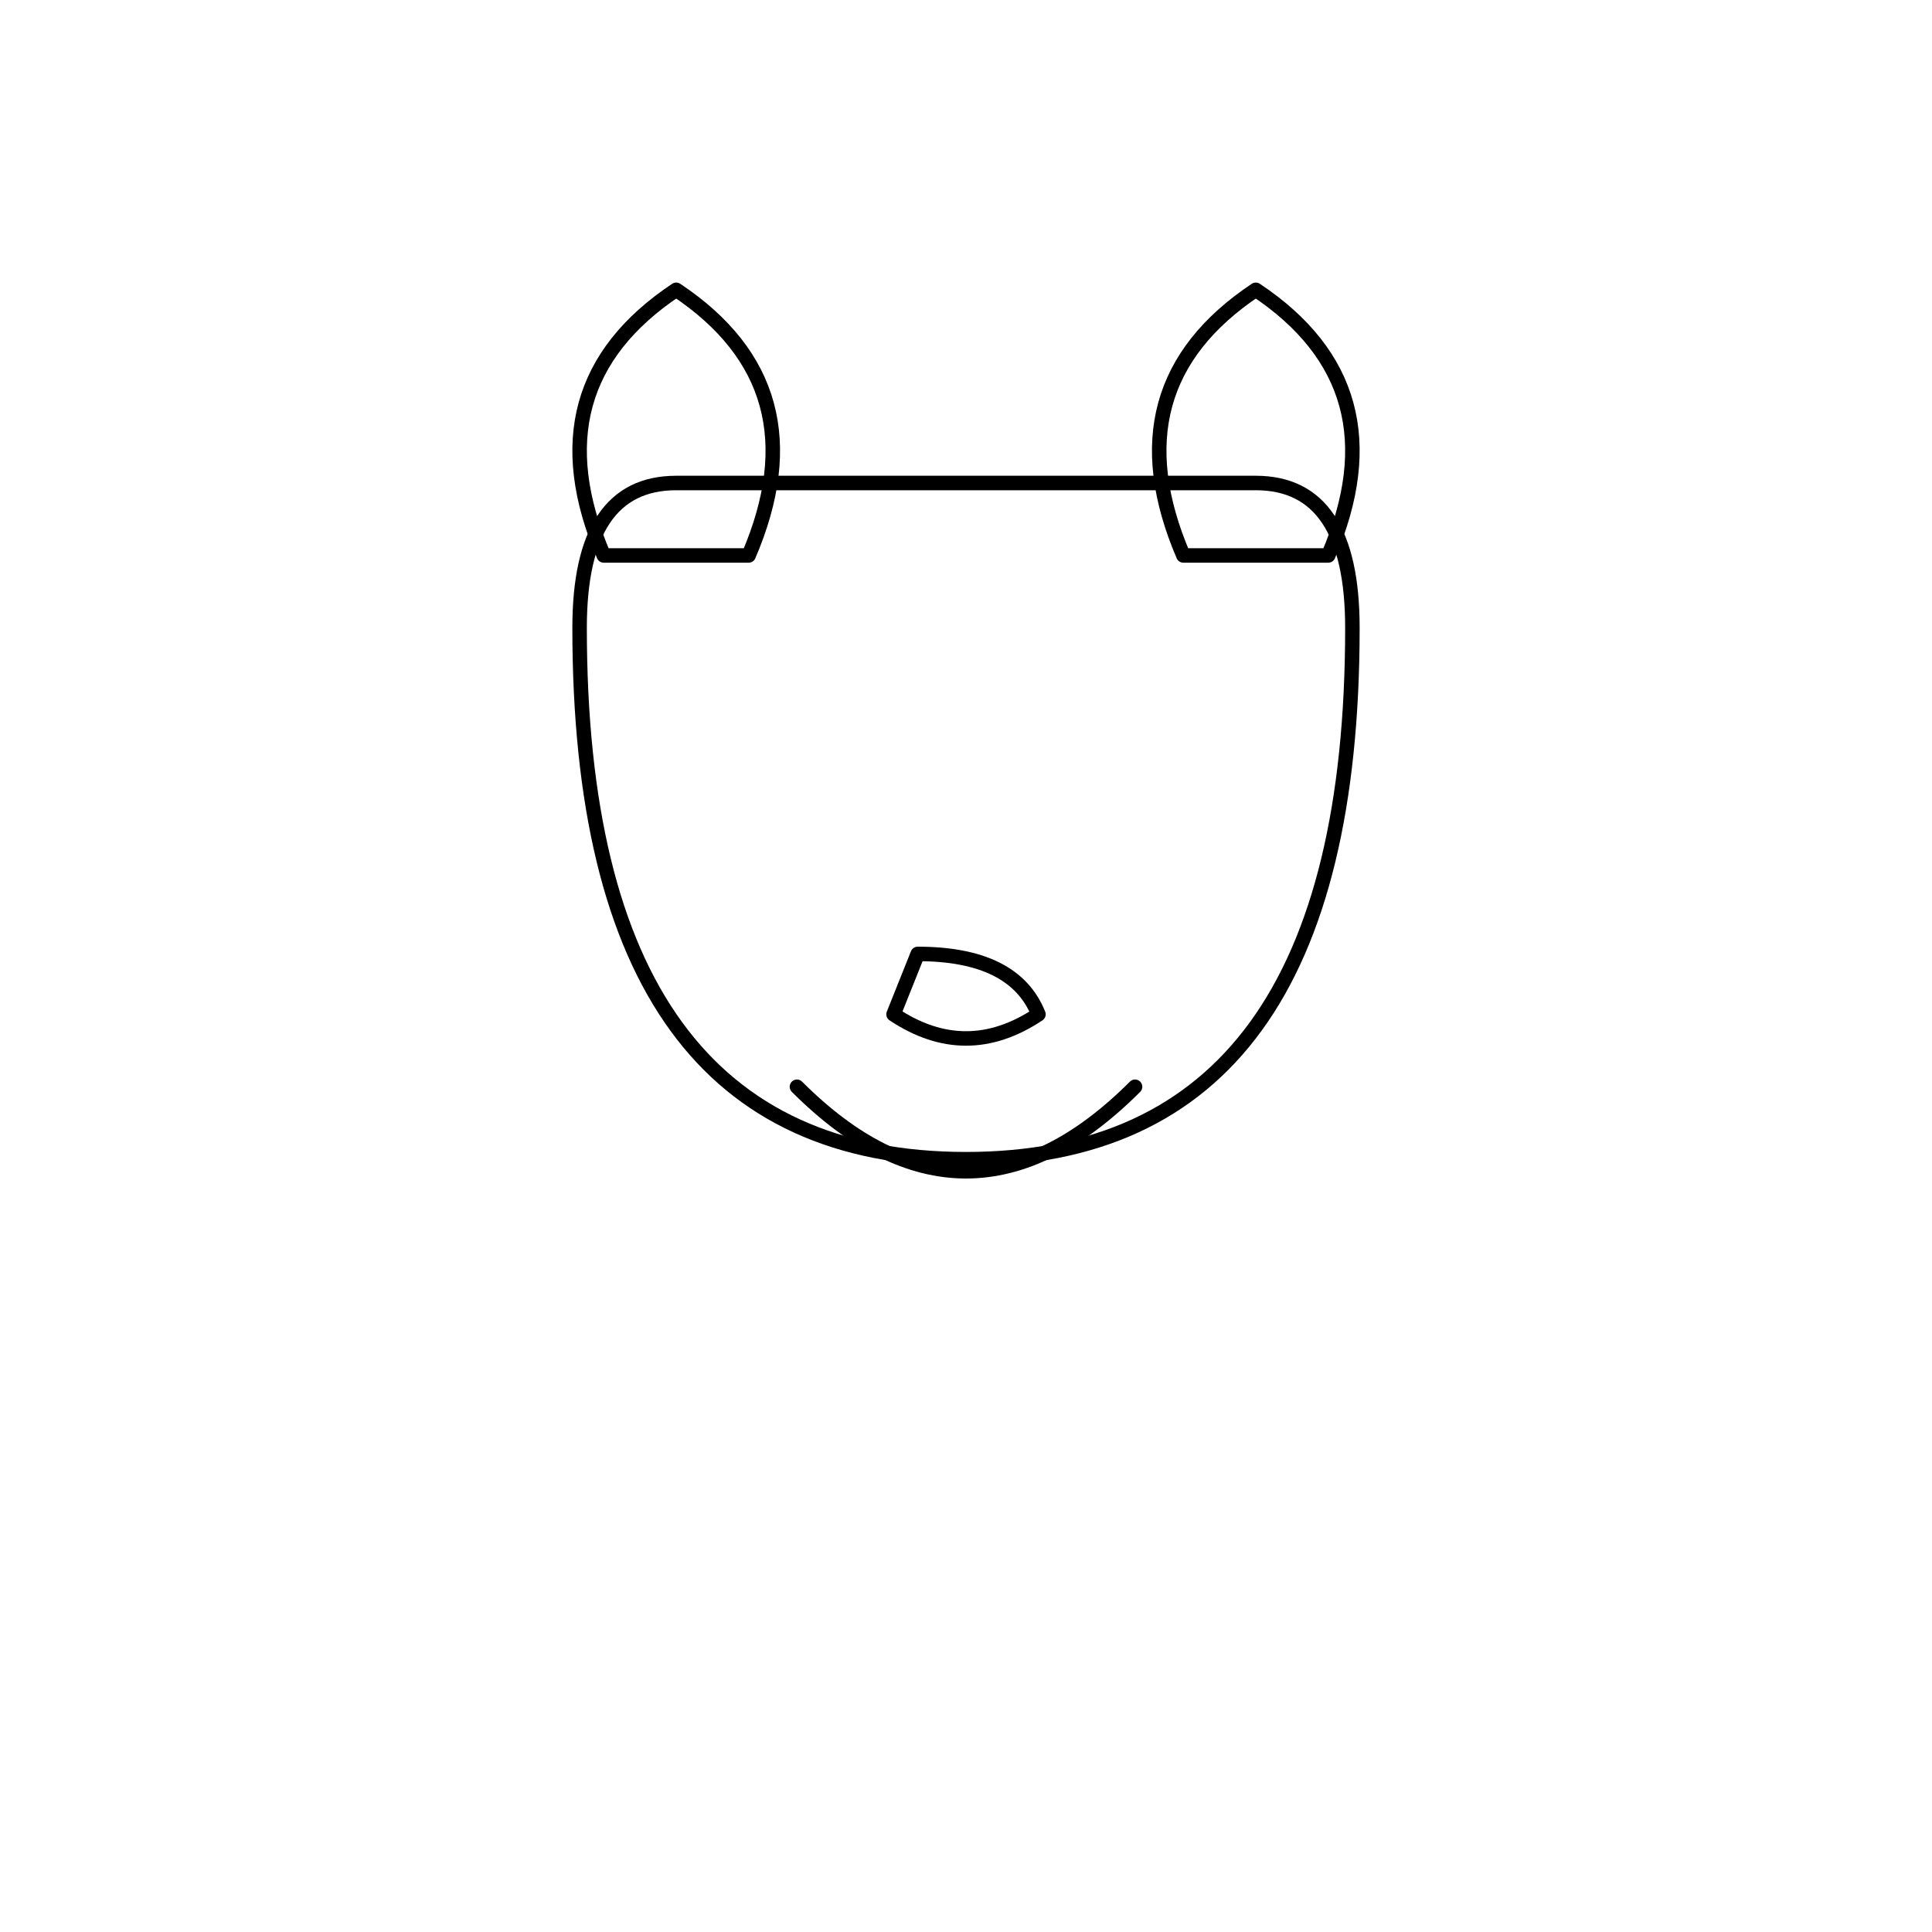
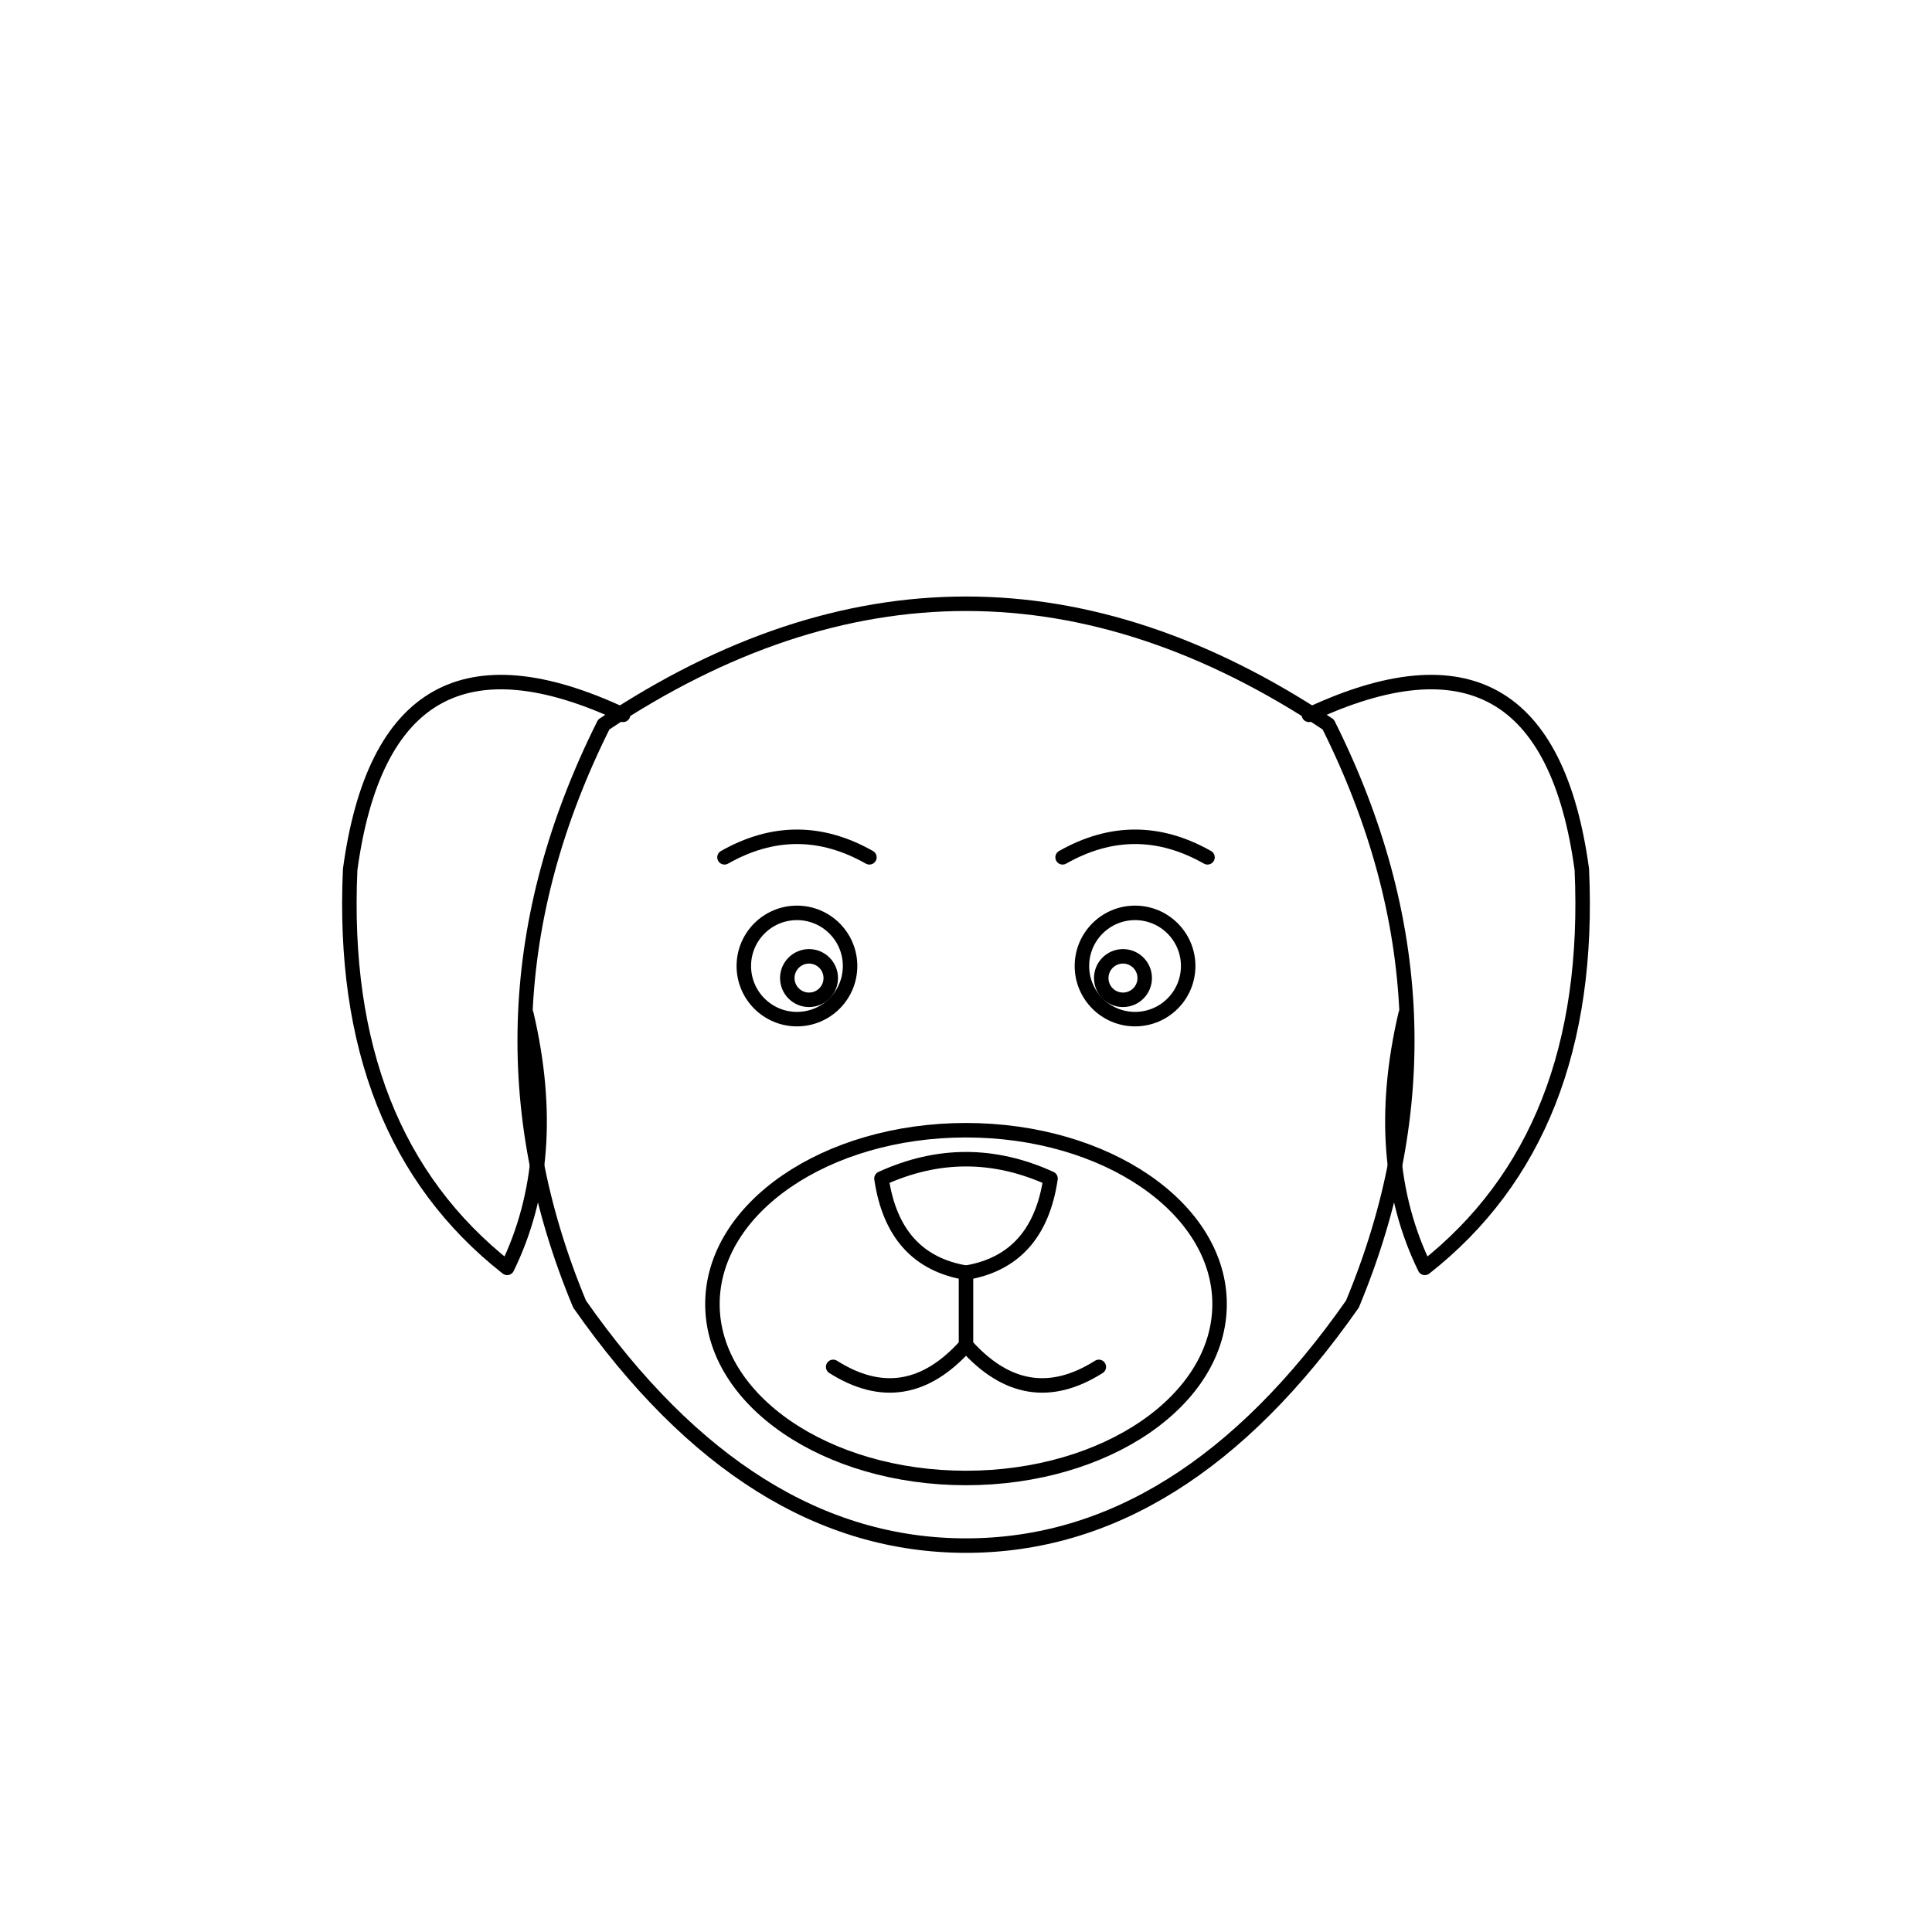
<svg xmlns="http://www.w3.org/2000/svg" viewBox="0 0 800 800">
  <g fill="none" stroke="black" stroke-width="6" stroke-linecap="round" stroke-linejoin="round">
-     <path d="M250 230 Q220 160 280 120 Q340 160 310 230 Z" />
-     <path d="M550 230 Q580 160 520 120 Q460 160 490 230 Z" />
-     <path d="M240 260 Q240 480 400 480 Q560 480 560 260              Q560 200 520 200 L280 200 Q240 200 240 260 Z" />
-     <path d="M370 420 Q400 440 430 420 Q420 395 380 395 Z" />
-     <path d="M330 450 Q400 520 470 450" />
+     <path d="M 250 300 Q 400 200 550 300 Q 610 420 560 540 Q 490 640 400 640 Q 310 640 240 540 Q 190 420 250 300 Z" />
+     <path d="M 258 296 Q 160 250 145 360 Q 140 470 210 525 Q 232 480 218 420" />
+     <path d="M 542 296 Q 640 250 655 360 Q 660 470 590 525 Q 568 480 582 420" />
+     <path d="M 300 355 Q 330 338 360 355" />
+     <path d="M 500 355 Q 470 338 440 355" />
+     <circle cx="330" cy="400" r="22" />
+     <circle cx="470" cy="400" r="22" />
+     <circle cx="335" cy="405" r="9" />
+     <circle cx="465" cy="405" r="9" />
+     <ellipse cx="400" cy="540" rx="105" ry="72" />
+     <path d="M 365 488 Q 400 472 435 488 Q 430 522 400 527 Q 370 522 365 488 Z" />
+     <path d="M 400 527 L 400 557 M 400 557 Q 375 585 345 566 M 400 557 Q 425 585 455 566" />
  </g>
</svg>
